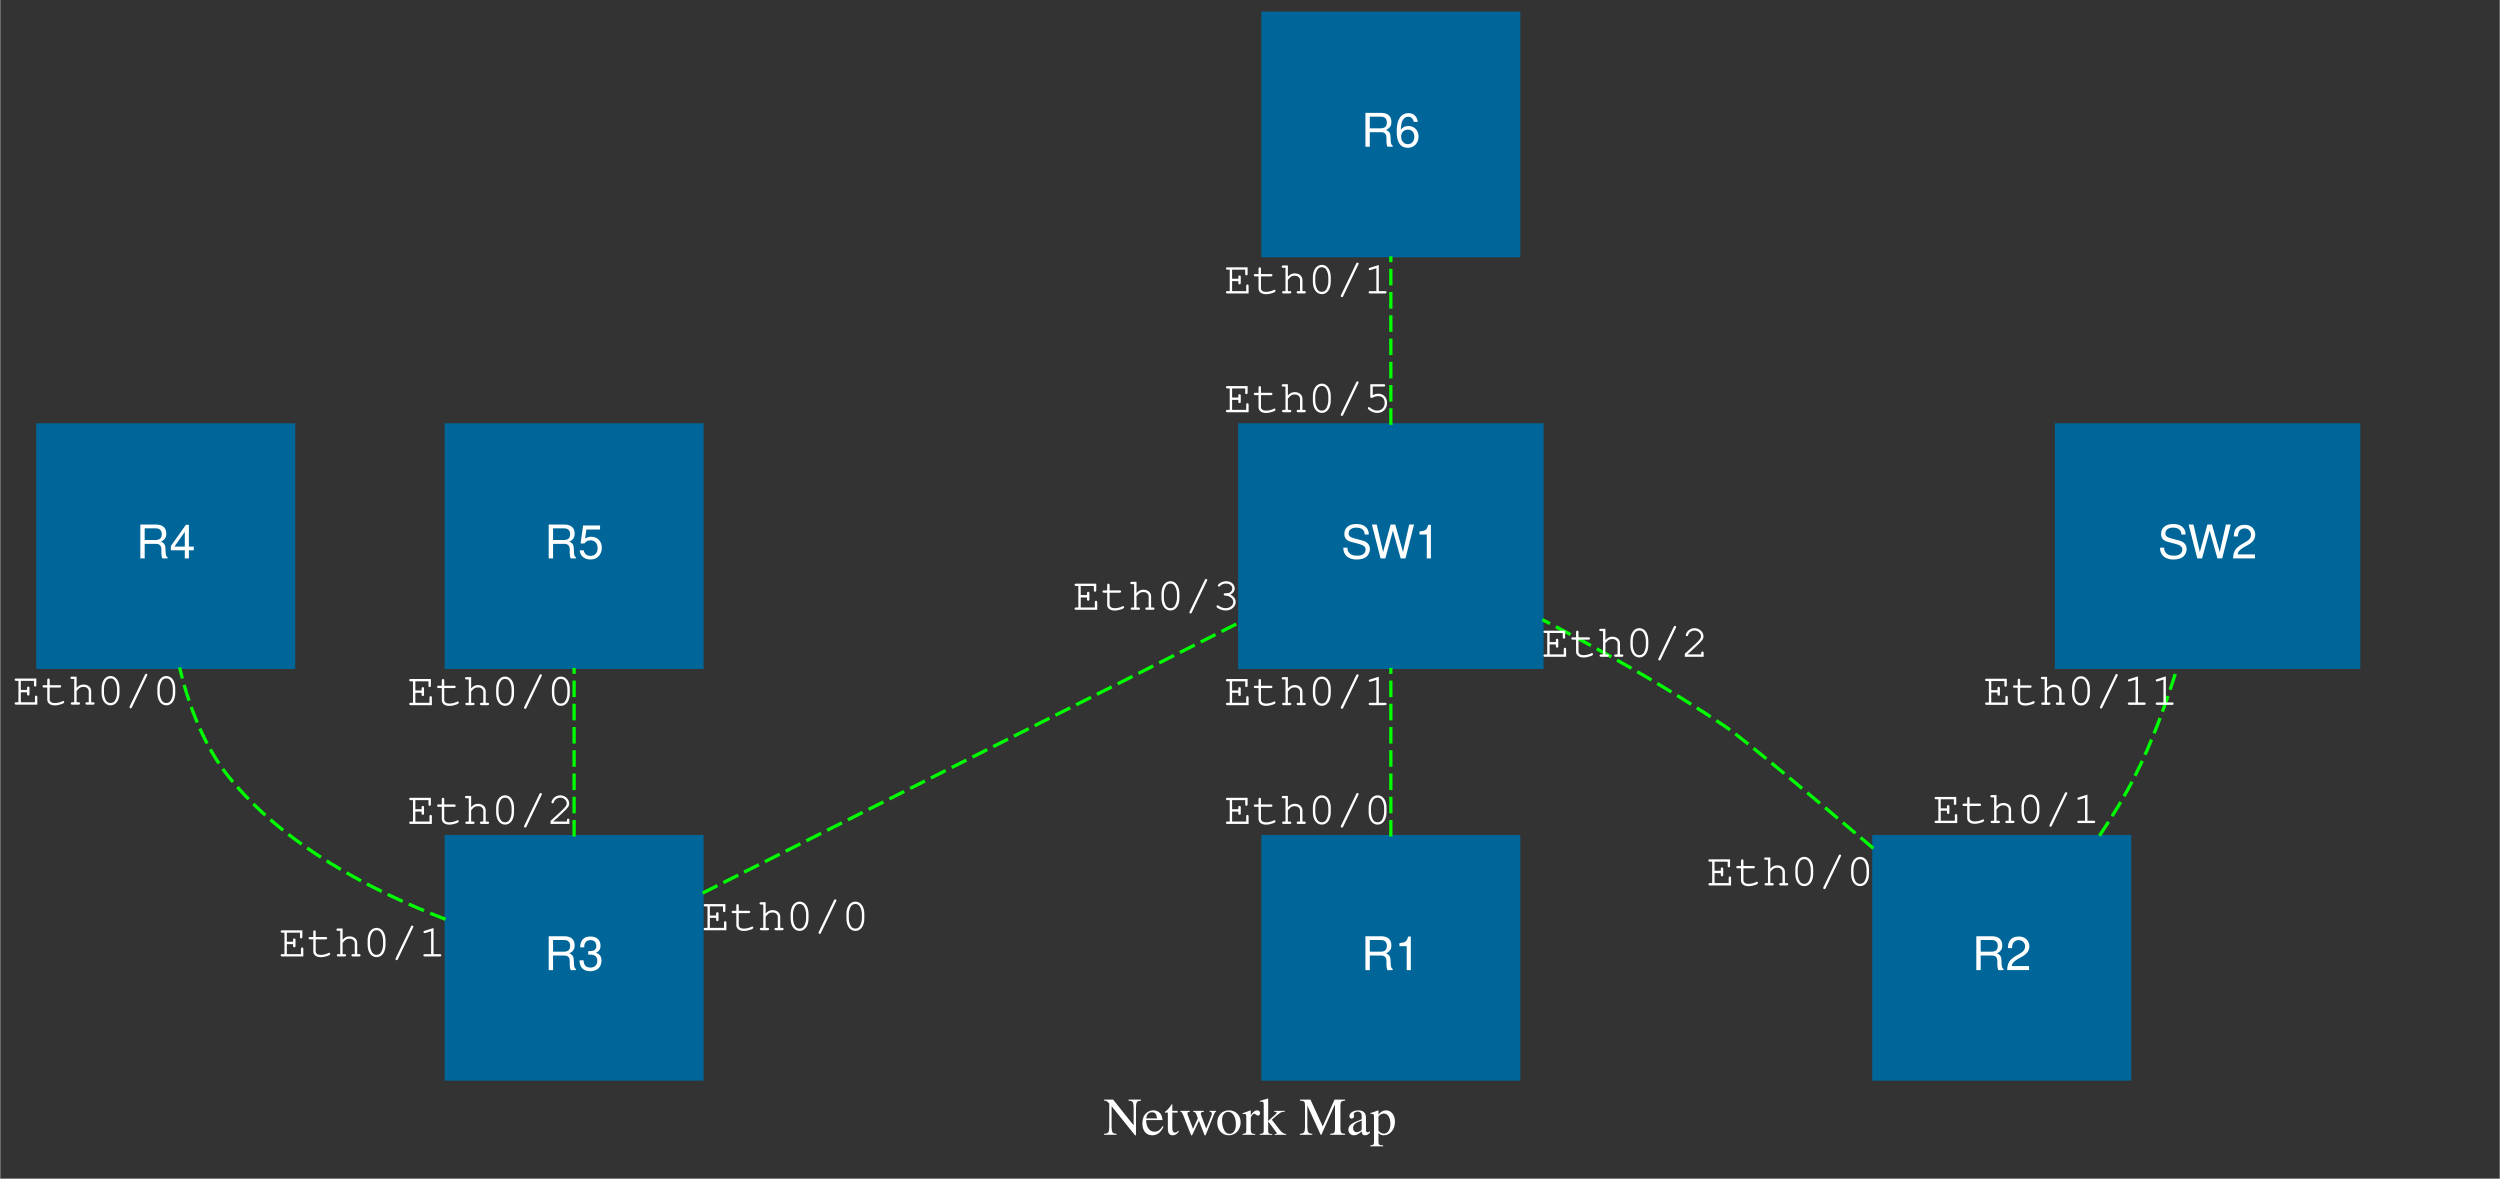
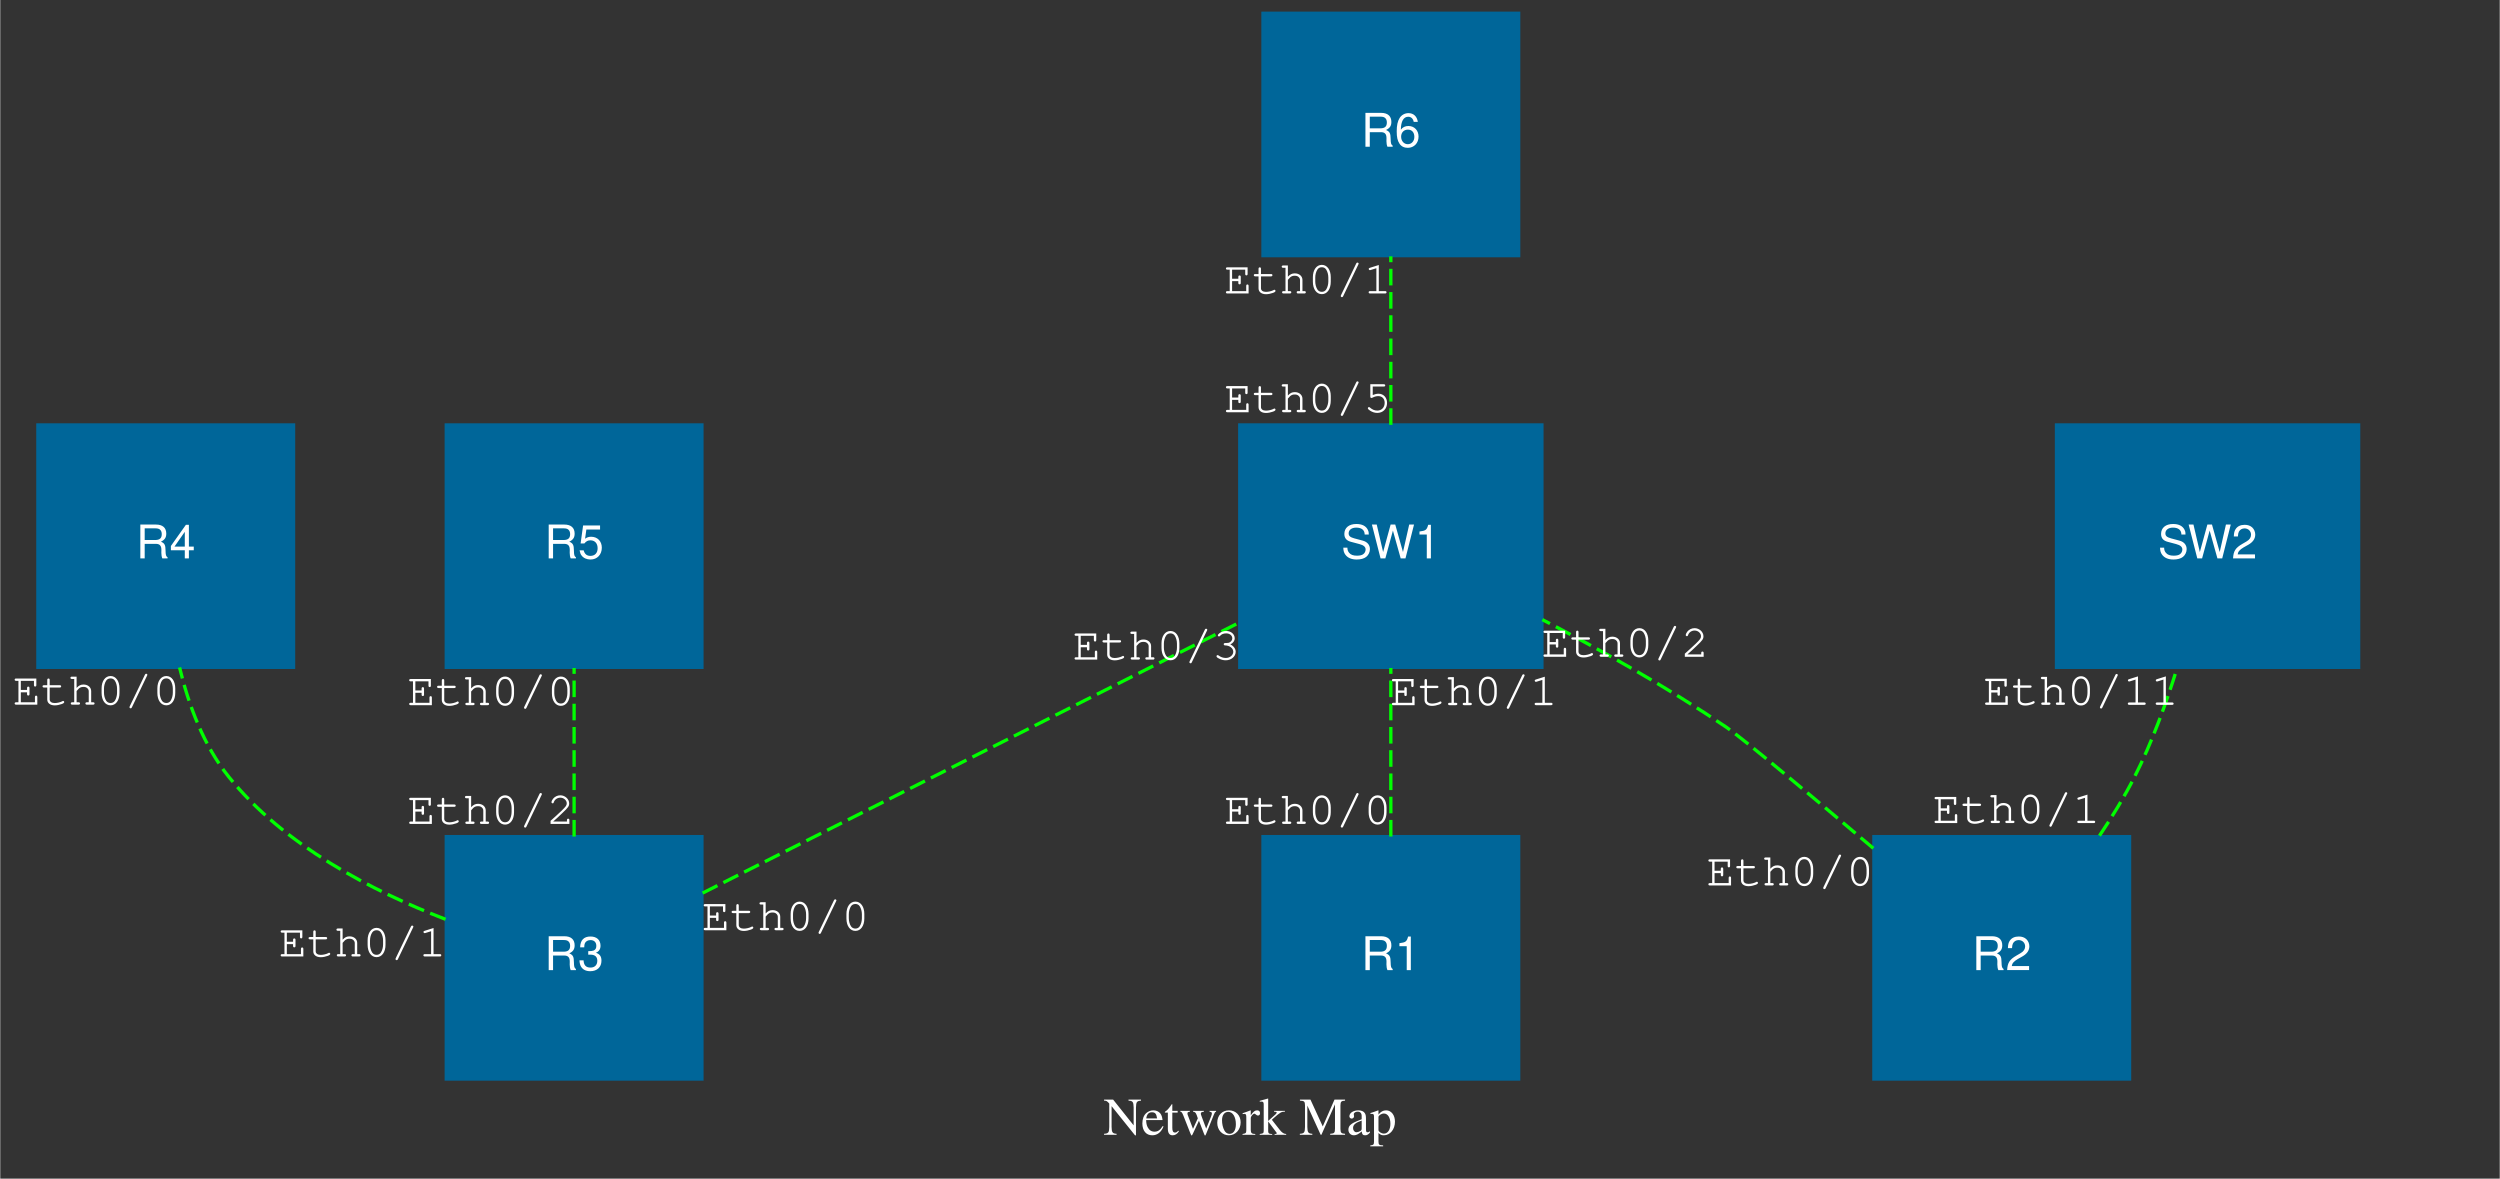
<svg xmlns="http://www.w3.org/2000/svg" width="753pt" height="355pt" viewBox="0.00 0.00 752.83 355.00">
  <g id="graph0" class="graph" transform="scale(1 1) rotate(0) translate(4 351)">
    <polygon fill="#333333" stroke="transparent" points="-4,4 -4,-351 748.833,-351 748.833,4 -4,4" />
    <text text-anchor="middle" x="372.416" y="-9.2" font-family="Times,serif" font-size="16.00" fill="#ffffff">Network Map</text>
    <g id="node1" class="node">
      <polygon fill="#006699" stroke="#006699" points="84.333,-223 7.333,-223 7.333,-150 84.333,-150 84.333,-223" />
      <text text-anchor="middle" x="45.833" y="-182.8" font-family="Helvetica,sans-Serif" font-size="14.00" fill="#ffffff">R4</text>
    </g>
    <g id="node2" class="node">
-       <polygon fill="#006699" stroke="#006699" points="637.333,-99 560.333,-99 560.333,-26 637.333,-26 637.333,-99" />
-       <text text-anchor="middle" x="598.833" y="-58.8" font-family="Helvetica,sans-Serif" font-size="14.00" fill="#ffffff">R2</text>
+       <polygon fill="#006699" stroke="#006699" points="453.333,-347 376.333,-347 376.333,-274 453.333,-274 453.333,-347" />
+       <text text-anchor="middle" x="414.833" y="-306.8" font-family="Helvetica,sans-Serif" font-size="14.00" fill="#ffffff">R6</text>
    </g>
-     <g id="node5" class="node">
+     <g id="node3" class="node">
      <polygon fill="#006699" stroke="#006699" points="460.333,-223 369.333,-223 369.333,-150 460.333,-150 460.333,-223" />
      <text text-anchor="middle" x="414.833" y="-182.8" font-family="Helvetica,sans-Serif" font-size="14.00" fill="#ffffff">SW1</text>
-     </g>
-     <g id="edge3" class="edge">
-       <path fill="none" stroke="#00ff00" stroke-dasharray="5,2" d="M560.151,-95.494C540.915,-111.789 520.732,-128.677 515.833,-132 498.436,-143.799 478.225,-155.129 460.473,-164.373" />
-       <text text-anchor="middle" x="583.833" y="-120.8" font-family="Courier,monospace" font-size="14.00" fill="#ffffff">            </text>
-       <text text-anchor="middle" x="485.473" y="-153.173" font-family="Courier,monospace" font-size="14.00" fill="#ffffff">Eth0/2</text>
-       <text text-anchor="middle" x="535.151" y="-84.294" font-family="Courier,monospace" font-size="14.00" fill="#ffffff">Eth0/0</text>
-     </g>
-     <g id="node7" class="node">
-       <polygon fill="#006699" stroke="#006699" points="706.333,-223 615.333,-223 615.333,-150 706.333,-150 706.333,-223" />
-       <text text-anchor="middle" x="660.833" y="-182.8" font-family="Helvetica,sans-Serif" font-size="14.00" fill="#ffffff">SW2</text>
-     </g>
-     <g id="edge4" class="edge">
-       <path fill="none" stroke="#00ff00" stroke-dasharray="5,2" d="M628.276,-99.284C632.141,-105.024 635.804,-111.035 638.833,-117 644.047,-127.269 648.334,-139.019 651.695,-149.9" />
-       <text text-anchor="middle" x="694.833" y="-120.8" font-family="Courier,monospace" font-size="14.00" fill="#ffffff">            </text>
-       <text text-anchor="middle" x="622.695" y="-138.7" font-family="Courier,monospace" font-size="14.00" fill="#ffffff">Eth0/11</text>
-       <text text-anchor="middle" x="603.276" y="-103.084" font-family="Courier,monospace" font-size="14.00" fill="#ffffff">Eth0/1</text>
-     </g>
-     <g id="node3" class="node">
-       <polygon fill="#006699" stroke="#006699" points="453.333,-99 376.333,-99 376.333,-26 453.333,-26 453.333,-99" />
-       <text text-anchor="middle" x="414.833" y="-58.8" font-family="Helvetica,sans-Serif" font-size="14.00" fill="#ffffff">R1</text>
-     </g>
-     <g id="edge2" class="edge">
-       <path fill="none" stroke="#00ff00" stroke-dasharray="5,2" d="M414.833,-99.033C414.833,-115.036 414.833,-133.778 414.833,-149.799" />
-       <text text-anchor="middle" x="464.833" y="-120.8" font-family="Courier,monospace" font-size="14.00" fill="#ffffff">            </text>
-       <text text-anchor="middle" x="389.833" y="-138.599" font-family="Courier,monospace" font-size="14.00" fill="#ffffff">Eth0/1</text>
-       <text text-anchor="middle" x="389.833" y="-102.833" font-family="Courier,monospace" font-size="14.00" fill="#ffffff">Eth0/0</text>
-     </g>
-     <g id="node4" class="node">
-       <polygon fill="#006699" stroke="#006699" points="207.333,-223 130.333,-223 130.333,-150 207.333,-150 207.333,-223" />
-       <text text-anchor="middle" x="168.833" y="-182.8" font-family="Helvetica,sans-Serif" font-size="14.00" fill="#ffffff">R5</text>
-     </g>
-     <g id="node8" class="node">
-       <polygon fill="#006699" stroke="#006699" points="453.333,-347 376.333,-347 376.333,-274 453.333,-274 453.333,-347" />
-       <text text-anchor="middle" x="414.833" y="-306.8" font-family="Helvetica,sans-Serif" font-size="14.00" fill="#ffffff">R6</text>
    </g>
    <g id="edge1" class="edge">
      <path fill="none" stroke="#00ff00" stroke-dasharray="5,2" d="M414.833,-223.033C414.833,-239.036 414.833,-257.778 414.833,-273.799" />
      <text text-anchor="middle" x="464.833" y="-244.8" font-family="Courier,monospace" font-size="14.00" fill="#ffffff">            </text>
      <text text-anchor="middle" x="389.833" y="-262.599" font-family="Courier,monospace" font-size="14.00" fill="#ffffff">Eth0/1</text>
      <text text-anchor="middle" x="389.833" y="-226.833" font-family="Courier,monospace" font-size="14.00" fill="#ffffff">Eth0/5</text>
    </g>
-     <g id="node6" class="node">
+     <g id="node4" class="node">
      <polygon fill="#006699" stroke="#006699" points="207.333,-99 130.333,-99 130.333,-26 207.333,-26 207.333,-99" />
      <text text-anchor="middle" x="168.833" y="-58.8" font-family="Helvetica,sans-Serif" font-size="14.00" fill="#ffffff">R3</text>
    </g>
    <g id="edge6" class="edge">
      <path fill="none" stroke="#00ff00" stroke-dasharray="5,2" d="M130.123,-74.106C108.003,-82.621 81.444,-96.353 64.833,-117 57.306,-126.356 52.752,-138.469 50,-149.955" />
      <text text-anchor="middle" x="114.833" y="-120.8" font-family="Courier,monospace" font-size="14.00" fill="#ffffff">            </text>
      <text text-anchor="middle" x="25" y="-138.755" font-family="Courier,monospace" font-size="14.00" fill="#ffffff">Eth0/0</text>
      <text text-anchor="middle" x="105.123" y="-62.906" font-family="Courier,monospace" font-size="14.00" fill="#ffffff">Eth0/1</text>
    </g>
+     <g id="edge5" class="edge">
+       <path fill="none" stroke="#00ff00" stroke-dasharray="5,2" d="M207.541,-82.011C251.38,-104.109 322.746,-140.082 369.244,-163.52" />
+       <text text-anchor="middle" x="355.833" y="-120.8" font-family="Courier,monospace" font-size="14.00" fill="#ffffff">            </text>
+       <text text-anchor="middle" x="344.244" y="-152.32" font-family="Courier,monospace" font-size="14.00" fill="#ffffff">Eth0/3</text>
+       <text text-anchor="middle" x="232.541" y="-70.811" font-family="Courier,monospace" font-size="14.00" fill="#ffffff">Eth0/0</text>
+     </g>
+     <g id="node8" class="node">
+       <polygon fill="#006699" stroke="#006699" points="207.333,-223 130.333,-223 130.333,-150 207.333,-150 207.333,-223" />
+       <text text-anchor="middle" x="168.833" y="-182.8" font-family="Helvetica,sans-Serif" font-size="14.00" fill="#ffffff">R5</text>
+     </g>
    <g id="edge7" class="edge">
      <path fill="none" stroke="#00ff00" stroke-dasharray="5,2" d="M168.833,-99.033C168.833,-115.036 168.833,-133.778 168.833,-149.799" />
      <text text-anchor="middle" x="218.833" y="-120.8" font-family="Courier,monospace" font-size="14.00" fill="#ffffff">            </text>
      <text text-anchor="middle" x="143.833" y="-138.599" font-family="Courier,monospace" font-size="14.00" fill="#ffffff">Eth0/0</text>
      <text text-anchor="middle" x="143.833" y="-102.833" font-family="Courier,monospace" font-size="14.00" fill="#ffffff">Eth0/2</text>
    </g>
-     <g id="edge5" class="edge">
-       <path fill="none" stroke="#00ff00" stroke-dasharray="5,2" d="M207.541,-82.011C251.38,-104.109 322.746,-140.082 369.244,-163.52" />
-       <text text-anchor="middle" x="356.833" y="-120.8" font-family="Courier,monospace" font-size="14.00" fill="#ffffff">            </text>
-       <text text-anchor="middle" x="344.244" y="-167.32" font-family="Courier,monospace" font-size="14.00" fill="#ffffff">Eth0/3</text>
-       <text text-anchor="middle" x="232.541" y="-70.811" font-family="Courier,monospace" font-size="14.00" fill="#ffffff">Eth0/0</text>
+     <g id="node5" class="node">
+       <polygon fill="#006699" stroke="#006699" points="453.333,-99 376.333,-99 376.333,-26 453.333,-26 453.333,-99" />
+       <text text-anchor="middle" x="414.833" y="-58.8" font-family="Helvetica,sans-Serif" font-size="14.00" fill="#ffffff">R1</text>
+     </g>
+     <g id="edge2" class="edge">
+       <path fill="none" stroke="#00ff00" stroke-dasharray="5,2" d="M414.833,-99.033C414.833,-115.036 414.833,-133.778 414.833,-149.799" />
+       <text text-anchor="middle" x="464.833" y="-120.8" font-family="Courier,monospace" font-size="14.00" fill="#ffffff">            </text>
+       <text text-anchor="middle" x="439.833" y="-138.599" font-family="Courier,monospace" font-size="14.00" fill="#ffffff">Eth0/1</text>
+       <text text-anchor="middle" x="389.833" y="-102.833" font-family="Courier,monospace" font-size="14.00" fill="#ffffff">Eth0/0</text>
+     </g>
+     <g id="node6" class="node">
+       <polygon fill="#006699" stroke="#006699" points="706.333,-223 615.333,-223 615.333,-150 706.333,-150 706.333,-223" />
+       <text text-anchor="middle" x="660.833" y="-182.8" font-family="Helvetica,sans-Serif" font-size="14.00" fill="#ffffff">SW2</text>
+     </g>
+     <g id="node7" class="node">
+       <polygon fill="#006699" stroke="#006699" points="637.333,-99 560.333,-99 560.333,-26 637.333,-26 637.333,-99" />
+       <text text-anchor="middle" x="598.833" y="-58.8" font-family="Helvetica,sans-Serif" font-size="14.00" fill="#ffffff">R2</text>
+     </g>
+     <g id="edge3" class="edge">
+       <path fill="none" stroke="#00ff00" stroke-dasharray="5,2" d="M560.151,-95.494C540.915,-111.789 520.732,-128.677 515.833,-132 498.436,-143.799 478.225,-155.129 460.473,-164.373" />
+       <text text-anchor="middle" x="583.833" y="-120.8" font-family="Courier,monospace" font-size="14.00" fill="#ffffff">            </text>
+       <text text-anchor="middle" x="485.473" y="-153.173" font-family="Courier,monospace" font-size="14.00" fill="#ffffff">Eth0/2</text>
+       <text text-anchor="middle" x="535.151" y="-84.294" font-family="Courier,monospace" font-size="14.00" fill="#ffffff">Eth0/0</text>
+     </g>
+     <g id="edge4" class="edge">
+       <path fill="none" stroke="#00ff00" stroke-dasharray="5,2" d="M628.276,-99.284C632.141,-105.024 635.804,-111.035 638.833,-117 644.047,-127.269 648.334,-139.019 651.695,-149.9" />
+       <text text-anchor="middle" x="694.833" y="-120.8" font-family="Courier,monospace" font-size="14.00" fill="#ffffff">            </text>
+       <text text-anchor="middle" x="622.695" y="-138.7" font-family="Courier,monospace" font-size="14.00" fill="#ffffff">Eth0/11</text>
+       <text text-anchor="middle" x="603.276" y="-103.084" font-family="Courier,monospace" font-size="14.00" fill="#ffffff">Eth0/1</text>
    </g>
  </g>
</svg>
